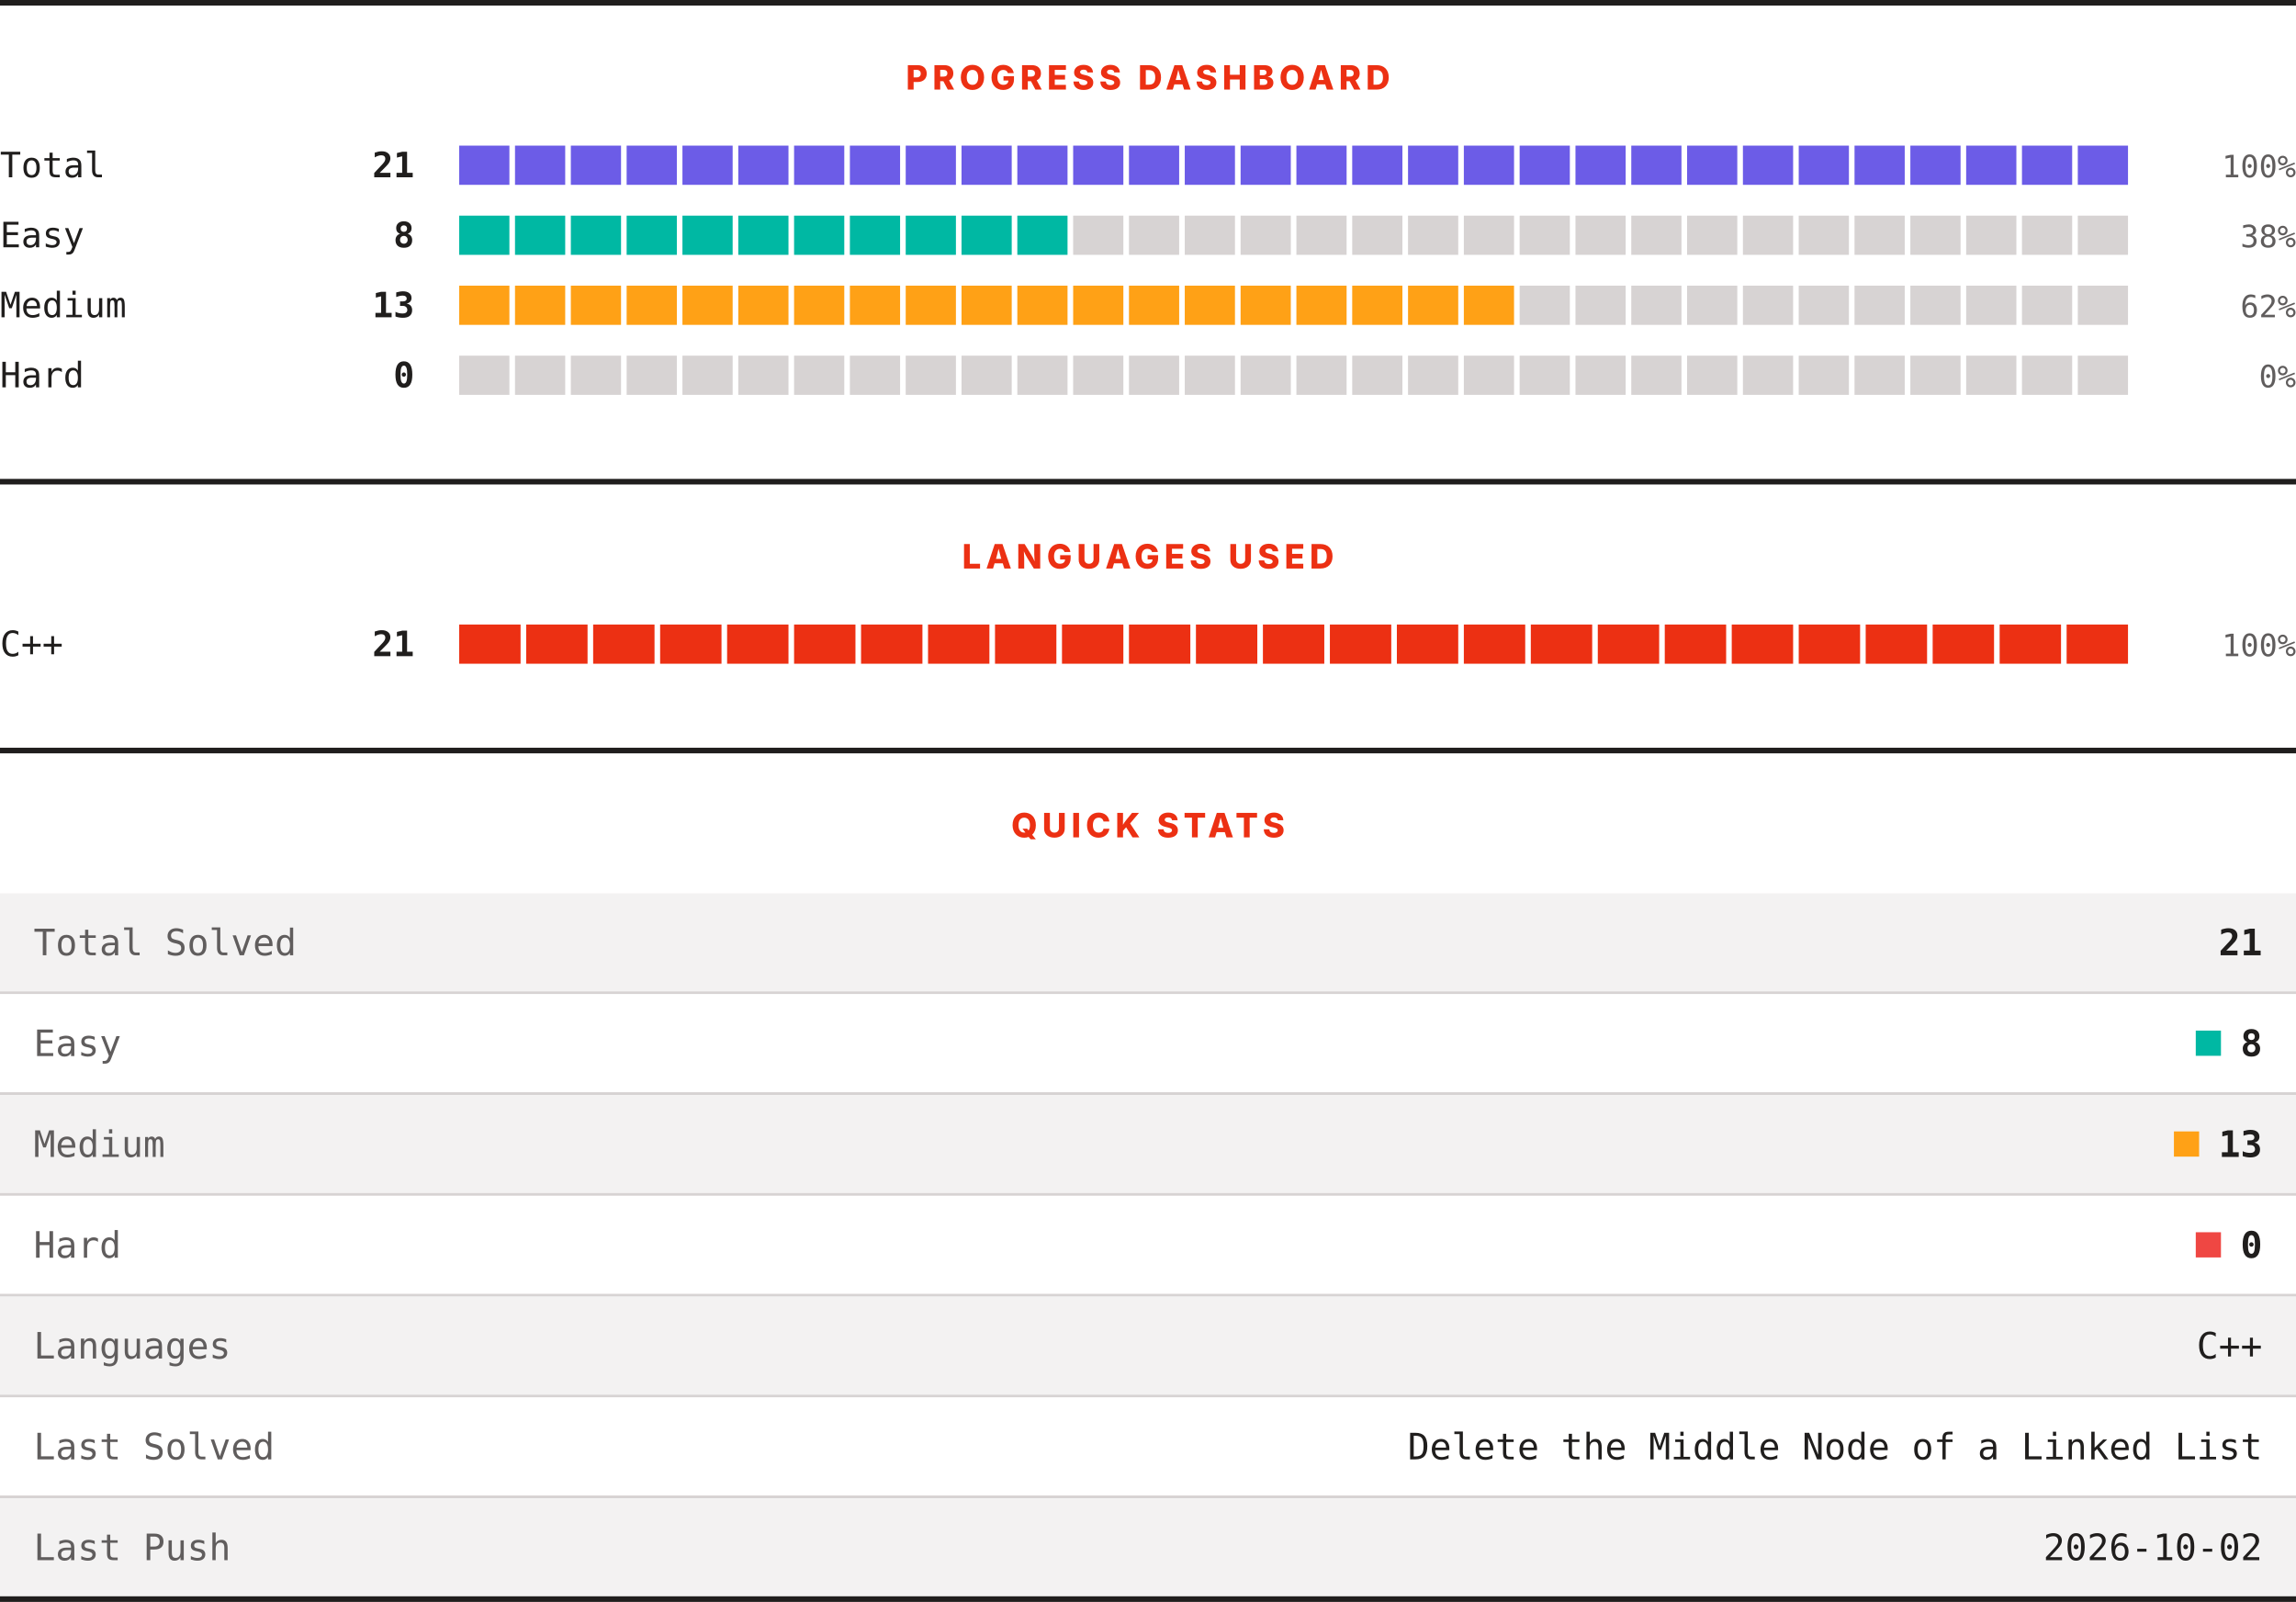
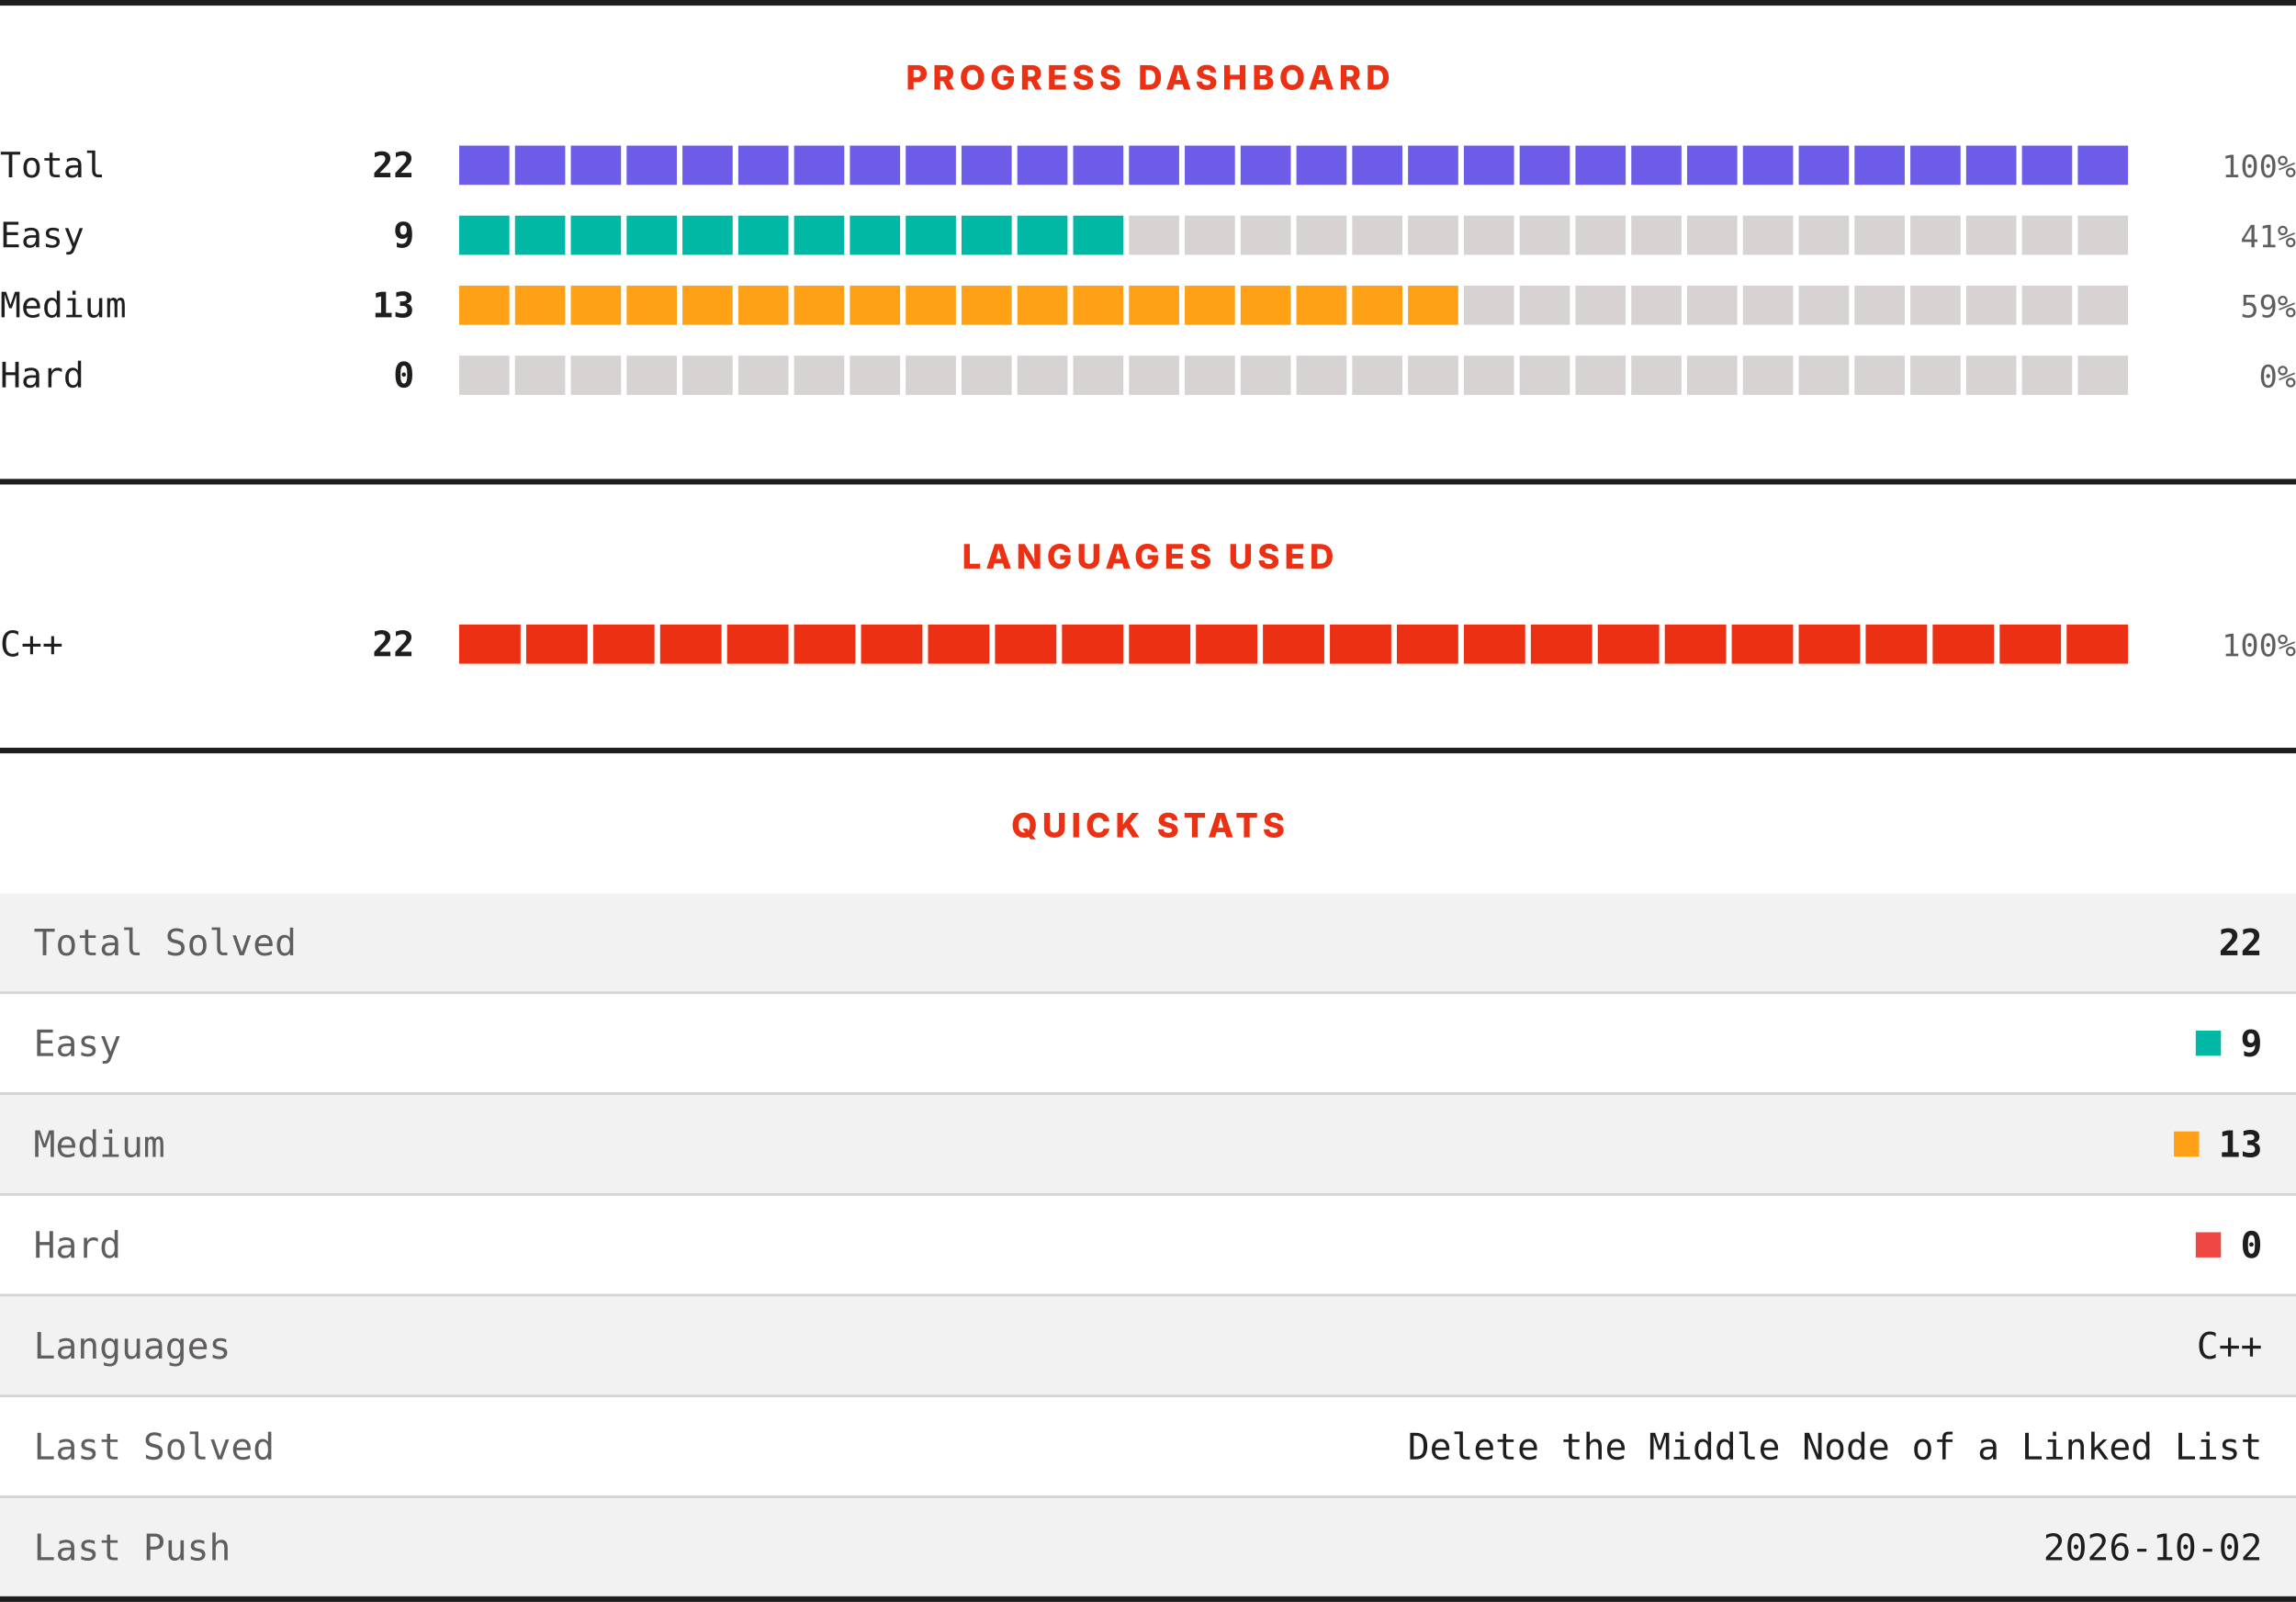
<svg xmlns="http://www.w3.org/2000/svg" width="820" height="572" viewBox="0 0 820 572" role="img" aria-label="LeetCode progress, languages and quick stats">
  <rect width="820" height="572" fill="#ffffff" />
  <rect x="0" y="0" width="820" height="2" fill="#201e1d" />
  <text x="410" y="32" text-anchor="middle" font-family="Archivo, system-ui, -apple-system, Segoe UI, sans-serif" font-size="12" font-weight="800" letter-spacing="1.68" fill="#ec3013">PROGRESS DASHBOARD</text>
  <text x="0" y="63.3" font-family="ui-monospace, SFMono-Regular, Menlo, Consolas, monospace" font-size="12.5" fill="#201e1d">Total</text>
-   <text x="148" y="63.3" text-anchor="end" font-family="ui-monospace, SFMono-Regular, Menlo, Consolas, monospace" font-size="12.5" font-weight="700" fill="#201e1d">21</text>
+   <text x="148" y="63.3" text-anchor="end" font-family="ui-monospace, SFMono-Regular, Menlo, Consolas, monospace" font-size="12.5" font-weight="700" fill="#201e1d">22</text>
  <rect x="164.00" y="52" width="17.93" height="14" fill="#6c5ce7" />
  <rect x="183.93" y="52" width="17.93" height="14" fill="#6c5ce7" />
  <rect x="203.87" y="52" width="17.93" height="14" fill="#6c5ce7" />
  <rect x="223.80" y="52" width="17.93" height="14" fill="#6c5ce7" />
  <rect x="243.73" y="52" width="17.93" height="14" fill="#6c5ce7" />
  <rect x="263.67" y="52" width="17.93" height="14" fill="#6c5ce7" />
  <rect x="283.60" y="52" width="17.93" height="14" fill="#6c5ce7" />
  <rect x="303.53" y="52" width="17.93" height="14" fill="#6c5ce7" />
  <rect x="323.47" y="52" width="17.93" height="14" fill="#6c5ce7" />
  <rect x="343.40" y="52" width="17.93" height="14" fill="#6c5ce7" />
  <rect x="363.33" y="52" width="17.93" height="14" fill="#6c5ce7" />
  <rect x="383.27" y="52" width="17.93" height="14" fill="#6c5ce7" />
  <rect x="403.20" y="52" width="17.93" height="14" fill="#6c5ce7" />
  <rect x="423.13" y="52" width="17.93" height="14" fill="#6c5ce7" />
  <rect x="443.07" y="52" width="17.93" height="14" fill="#6c5ce7" />
  <rect x="463.00" y="52" width="17.93" height="14" fill="#6c5ce7" />
  <rect x="482.93" y="52" width="17.93" height="14" fill="#6c5ce7" />
  <rect x="502.87" y="52" width="17.93" height="14" fill="#6c5ce7" />
  <rect x="522.80" y="52" width="17.93" height="14" fill="#6c5ce7" />
  <rect x="542.73" y="52" width="17.93" height="14" fill="#6c5ce7" />
  <rect x="562.67" y="52" width="17.93" height="14" fill="#6c5ce7" />
  <rect x="582.60" y="52" width="17.93" height="14" fill="#6c5ce7" />
  <rect x="602.53" y="52" width="17.93" height="14" fill="#6c5ce7" />
  <rect x="622.47" y="52" width="17.93" height="14" fill="#6c5ce7" />
  <rect x="642.40" y="52" width="17.93" height="14" fill="#6c5ce7" />
  <rect x="662.33" y="52" width="17.93" height="14" fill="#6c5ce7" />
  <rect x="682.27" y="52" width="17.93" height="14" fill="#6c5ce7" />
  <rect x="702.20" y="52" width="17.93" height="14" fill="#6c5ce7" />
  <rect x="722.13" y="52" width="17.93" height="14" fill="#6c5ce7" />
  <rect x="742.07" y="52" width="17.93" height="14" fill="#6c5ce7" />
  <text x="820" y="63.3" text-anchor="end" font-family="ui-monospace, SFMono-Regular, Menlo, Consolas, monospace" font-size="11" fill="#605d5d">100%</text>
  <text x="0" y="88.3" font-family="ui-monospace, SFMono-Regular, Menlo, Consolas, monospace" font-size="12.5" fill="#201e1d">Easy</text>
-   <text x="148" y="88.3" text-anchor="end" font-family="ui-monospace, SFMono-Regular, Menlo, Consolas, monospace" font-size="12.5" font-weight="700" fill="#201e1d">8</text>
+   <text x="148" y="88.3" text-anchor="end" font-family="ui-monospace, SFMono-Regular, Menlo, Consolas, monospace" font-size="12.5" font-weight="700" fill="#201e1d">9</text>
  <rect x="164.00" y="77" width="17.93" height="14" fill="#00b8a3" />
  <rect x="183.93" y="77" width="17.93" height="14" fill="#00b8a3" />
  <rect x="203.87" y="77" width="17.93" height="14" fill="#00b8a3" />
  <rect x="223.80" y="77" width="17.93" height="14" fill="#00b8a3" />
  <rect x="243.73" y="77" width="17.93" height="14" fill="#00b8a3" />
  <rect x="263.67" y="77" width="17.93" height="14" fill="#00b8a3" />
  <rect x="283.60" y="77" width="17.93" height="14" fill="#00b8a3" />
  <rect x="303.53" y="77" width="17.93" height="14" fill="#00b8a3" />
  <rect x="323.47" y="77" width="17.93" height="14" fill="#00b8a3" />
  <rect x="343.40" y="77" width="17.93" height="14" fill="#00b8a3" />
  <rect x="363.33" y="77" width="17.93" height="14" fill="#00b8a3" />
-   <rect x="383.27" y="77" width="17.93" height="14" fill="#d7d3d3" />
+   <rect x="383.27" y="77" width="17.93" height="14" fill="#00b8a3" />
  <rect x="403.20" y="77" width="17.93" height="14" fill="#d7d3d3" />
  <rect x="423.13" y="77" width="17.93" height="14" fill="#d7d3d3" />
  <rect x="443.07" y="77" width="17.93" height="14" fill="#d7d3d3" />
  <rect x="463.00" y="77" width="17.93" height="14" fill="#d7d3d3" />
  <rect x="482.93" y="77" width="17.93" height="14" fill="#d7d3d3" />
  <rect x="502.87" y="77" width="17.93" height="14" fill="#d7d3d3" />
  <rect x="522.80" y="77" width="17.93" height="14" fill="#d7d3d3" />
  <rect x="542.73" y="77" width="17.93" height="14" fill="#d7d3d3" />
  <rect x="562.67" y="77" width="17.93" height="14" fill="#d7d3d3" />
  <rect x="582.60" y="77" width="17.93" height="14" fill="#d7d3d3" />
  <rect x="602.53" y="77" width="17.93" height="14" fill="#d7d3d3" />
  <rect x="622.47" y="77" width="17.93" height="14" fill="#d7d3d3" />
  <rect x="642.40" y="77" width="17.93" height="14" fill="#d7d3d3" />
  <rect x="662.33" y="77" width="17.93" height="14" fill="#d7d3d3" />
  <rect x="682.27" y="77" width="17.93" height="14" fill="#d7d3d3" />
  <rect x="702.20" y="77" width="17.93" height="14" fill="#d7d3d3" />
  <rect x="722.13" y="77" width="17.93" height="14" fill="#d7d3d3" />
  <rect x="742.07" y="77" width="17.93" height="14" fill="#d7d3d3" />
-   <text x="820" y="88.3" text-anchor="end" font-family="ui-monospace, SFMono-Regular, Menlo, Consolas, monospace" font-size="11" fill="#605d5d">38%</text>
+   <text x="820" y="88.3" text-anchor="end" font-family="ui-monospace, SFMono-Regular, Menlo, Consolas, monospace" font-size="11" fill="#605d5d">41%</text>
  <text x="0" y="113.3" font-family="ui-monospace, SFMono-Regular, Menlo, Consolas, monospace" font-size="12.5" fill="#201e1d">Medium</text>
  <text x="148" y="113.3" text-anchor="end" font-family="ui-monospace, SFMono-Regular, Menlo, Consolas, monospace" font-size="12.5" font-weight="700" fill="#201e1d">13</text>
  <rect x="164.00" y="102" width="17.93" height="14" fill="#ffa116" />
  <rect x="183.93" y="102" width="17.93" height="14" fill="#ffa116" />
  <rect x="203.87" y="102" width="17.93" height="14" fill="#ffa116" />
  <rect x="223.80" y="102" width="17.93" height="14" fill="#ffa116" />
  <rect x="243.73" y="102" width="17.93" height="14" fill="#ffa116" />
  <rect x="263.67" y="102" width="17.93" height="14" fill="#ffa116" />
  <rect x="283.60" y="102" width="17.93" height="14" fill="#ffa116" />
  <rect x="303.53" y="102" width="17.93" height="14" fill="#ffa116" />
  <rect x="323.47" y="102" width="17.93" height="14" fill="#ffa116" />
  <rect x="343.40" y="102" width="17.93" height="14" fill="#ffa116" />
  <rect x="363.33" y="102" width="17.93" height="14" fill="#ffa116" />
  <rect x="383.27" y="102" width="17.93" height="14" fill="#ffa116" />
  <rect x="403.20" y="102" width="17.93" height="14" fill="#ffa116" />
  <rect x="423.13" y="102" width="17.93" height="14" fill="#ffa116" />
  <rect x="443.07" y="102" width="17.93" height="14" fill="#ffa116" />
  <rect x="463.00" y="102" width="17.93" height="14" fill="#ffa116" />
  <rect x="482.93" y="102" width="17.93" height="14" fill="#ffa116" />
  <rect x="502.87" y="102" width="17.93" height="14" fill="#ffa116" />
-   <rect x="522.80" y="102" width="17.93" height="14" fill="#ffa116" />
+   <rect x="522.80" y="102" width="17.93" height="14" fill="#d7d3d3" />
  <rect x="542.73" y="102" width="17.93" height="14" fill="#d7d3d3" />
  <rect x="562.67" y="102" width="17.93" height="14" fill="#d7d3d3" />
  <rect x="582.60" y="102" width="17.93" height="14" fill="#d7d3d3" />
  <rect x="602.53" y="102" width="17.93" height="14" fill="#d7d3d3" />
  <rect x="622.47" y="102" width="17.93" height="14" fill="#d7d3d3" />
  <rect x="642.40" y="102" width="17.93" height="14" fill="#d7d3d3" />
  <rect x="662.33" y="102" width="17.93" height="14" fill="#d7d3d3" />
  <rect x="682.27" y="102" width="17.93" height="14" fill="#d7d3d3" />
  <rect x="702.20" y="102" width="17.93" height="14" fill="#d7d3d3" />
  <rect x="722.13" y="102" width="17.93" height="14" fill="#d7d3d3" />
  <rect x="742.07" y="102" width="17.93" height="14" fill="#d7d3d3" />
-   <text x="820" y="113.3" text-anchor="end" font-family="ui-monospace, SFMono-Regular, Menlo, Consolas, monospace" font-size="11" fill="#605d5d">62%</text>
+   <text x="820" y="113.3" text-anchor="end" font-family="ui-monospace, SFMono-Regular, Menlo, Consolas, monospace" font-size="11" fill="#605d5d">59%</text>
  <text x="0" y="138.3" font-family="ui-monospace, SFMono-Regular, Menlo, Consolas, monospace" font-size="12.5" fill="#201e1d">Hard</text>
  <text x="148" y="138.3" text-anchor="end" font-family="ui-monospace, SFMono-Regular, Menlo, Consolas, monospace" font-size="12.5" font-weight="700" fill="#201e1d">0</text>
  <rect x="164.00" y="127" width="17.93" height="14" fill="#d7d3d3" />
  <rect x="183.93" y="127" width="17.93" height="14" fill="#d7d3d3" />
  <rect x="203.87" y="127" width="17.93" height="14" fill="#d7d3d3" />
  <rect x="223.80" y="127" width="17.93" height="14" fill="#d7d3d3" />
  <rect x="243.73" y="127" width="17.93" height="14" fill="#d7d3d3" />
  <rect x="263.67" y="127" width="17.93" height="14" fill="#d7d3d3" />
  <rect x="283.60" y="127" width="17.93" height="14" fill="#d7d3d3" />
  <rect x="303.53" y="127" width="17.93" height="14" fill="#d7d3d3" />
  <rect x="323.47" y="127" width="17.93" height="14" fill="#d7d3d3" />
  <rect x="343.40" y="127" width="17.93" height="14" fill="#d7d3d3" />
  <rect x="363.33" y="127" width="17.93" height="14" fill="#d7d3d3" />
  <rect x="383.27" y="127" width="17.93" height="14" fill="#d7d3d3" />
  <rect x="403.20" y="127" width="17.93" height="14" fill="#d7d3d3" />
  <rect x="423.13" y="127" width="17.93" height="14" fill="#d7d3d3" />
  <rect x="443.07" y="127" width="17.93" height="14" fill="#d7d3d3" />
  <rect x="463.00" y="127" width="17.93" height="14" fill="#d7d3d3" />
  <rect x="482.93" y="127" width="17.93" height="14" fill="#d7d3d3" />
  <rect x="502.87" y="127" width="17.93" height="14" fill="#d7d3d3" />
  <rect x="522.80" y="127" width="17.93" height="14" fill="#d7d3d3" />
  <rect x="542.73" y="127" width="17.93" height="14" fill="#d7d3d3" />
  <rect x="562.67" y="127" width="17.93" height="14" fill="#d7d3d3" />
  <rect x="582.60" y="127" width="17.93" height="14" fill="#d7d3d3" />
  <rect x="602.53" y="127" width="17.93" height="14" fill="#d7d3d3" />
  <rect x="622.47" y="127" width="17.93" height="14" fill="#d7d3d3" />
  <rect x="642.40" y="127" width="17.93" height="14" fill="#d7d3d3" />
  <rect x="662.33" y="127" width="17.93" height="14" fill="#d7d3d3" />
  <rect x="682.27" y="127" width="17.93" height="14" fill="#d7d3d3" />
  <rect x="702.20" y="127" width="17.93" height="14" fill="#d7d3d3" />
  <rect x="722.13" y="127" width="17.93" height="14" fill="#d7d3d3" />
  <rect x="742.07" y="127" width="17.93" height="14" fill="#d7d3d3" />
  <text x="820" y="138.3" text-anchor="end" font-family="ui-monospace, SFMono-Regular, Menlo, Consolas, monospace" font-size="11" fill="#605d5d">0%</text>
  <rect x="0" y="171" width="820" height="2" fill="#201e1d" />
  <text x="410" y="203" text-anchor="middle" font-family="Archivo, system-ui, -apple-system, Segoe UI, sans-serif" font-size="12" font-weight="800" letter-spacing="1.68" fill="#ec3013">LANGUAGES USED</text>
  <text x="0" y="234.3" font-family="ui-monospace, SFMono-Regular, Menlo, Consolas, monospace" font-size="12.5" fill="#201e1d">C++</text>
-   <text x="148" y="234.3" text-anchor="end" font-family="ui-monospace, SFMono-Regular, Menlo, Consolas, monospace" font-size="12.5" font-weight="700" fill="#201e1d">21</text>
+   <text x="148" y="234.3" text-anchor="end" font-family="ui-monospace, SFMono-Regular, Menlo, Consolas, monospace" font-size="12.5" font-weight="700" fill="#201e1d">22</text>
  <rect x="164.00" y="223" width="21.92" height="14" fill="#ec3013" />
  <rect x="187.92" y="223" width="21.92" height="14" fill="#ec3013" />
  <rect x="211.84" y="223" width="21.92" height="14" fill="#ec3013" />
  <rect x="235.76" y="223" width="21.92" height="14" fill="#ec3013" />
  <rect x="259.68" y="223" width="21.92" height="14" fill="#ec3013" />
  <rect x="283.60" y="223" width="21.92" height="14" fill="#ec3013" />
  <rect x="307.52" y="223" width="21.92" height="14" fill="#ec3013" />
  <rect x="331.44" y="223" width="21.92" height="14" fill="#ec3013" />
  <rect x="355.36" y="223" width="21.92" height="14" fill="#ec3013" />
  <rect x="379.28" y="223" width="21.92" height="14" fill="#ec3013" />
  <rect x="403.20" y="223" width="21.92" height="14" fill="#ec3013" />
  <rect x="427.12" y="223" width="21.92" height="14" fill="#ec3013" />
  <rect x="451.04" y="223" width="21.92" height="14" fill="#ec3013" />
  <rect x="474.96" y="223" width="21.92" height="14" fill="#ec3013" />
  <rect x="498.88" y="223" width="21.92" height="14" fill="#ec3013" />
  <rect x="522.80" y="223" width="21.92" height="14" fill="#ec3013" />
  <rect x="546.72" y="223" width="21.92" height="14" fill="#ec3013" />
  <rect x="570.64" y="223" width="21.92" height="14" fill="#ec3013" />
  <rect x="594.56" y="223" width="21.92" height="14" fill="#ec3013" />
  <rect x="618.48" y="223" width="21.92" height="14" fill="#ec3013" />
  <rect x="642.40" y="223" width="21.92" height="14" fill="#ec3013" />
  <rect x="666.32" y="223" width="21.92" height="14" fill="#ec3013" />
  <rect x="690.24" y="223" width="21.92" height="14" fill="#ec3013" />
  <rect x="714.16" y="223" width="21.92" height="14" fill="#ec3013" />
  <rect x="738.08" y="223" width="21.92" height="14" fill="#ec3013" />
  <text x="820" y="234.3" text-anchor="end" font-family="ui-monospace, SFMono-Regular, Menlo, Consolas, monospace" font-size="11" fill="#605d5d">100%</text>
  <rect x="0" y="267" width="820" height="2" fill="#201e1d" />
  <text x="410" y="299" text-anchor="middle" font-family="Archivo, system-ui, -apple-system, Segoe UI, sans-serif" font-size="12" font-weight="800" letter-spacing="1.68" fill="#ec3013">QUICK STATS</text>
  <rect x="0" y="319" width="820" height="35" fill="#f3f2f2" />
  <text x="12" y="341.1" font-family="ui-monospace, SFMono-Regular, Menlo, Consolas, monospace" font-size="13" fill="#605d5d">Total Solved</text>
-   <text x="808" y="341.1" text-anchor="end" font-family="ui-monospace, SFMono-Regular, Menlo, Consolas, monospace" font-size="13" font-weight="700" fill="#201e1d">21</text>
+   <text x="808" y="341.1" text-anchor="end" font-family="ui-monospace, SFMono-Regular, Menlo, Consolas, monospace" font-size="13" font-weight="700" fill="#201e1d">22</text>
  <rect x="0" y="354" width="820" height="1" fill="#d7d3d3" />
  <rect x="0" y="355" width="820" height="35" fill="#ffffff" />
  <text x="12" y="377.1" font-family="ui-monospace, SFMono-Regular, Menlo, Consolas, monospace" font-size="13" fill="#605d5d">Easy</text>
  <rect x="784.2" y="368" width="9" height="9" fill="#00b8a3" />
-   <text x="808" y="377.1" text-anchor="end" font-family="ui-monospace, SFMono-Regular, Menlo, Consolas, monospace" font-size="13" font-weight="700" fill="#201e1d">8</text>
+   <text x="808" y="377.1" text-anchor="end" font-family="ui-monospace, SFMono-Regular, Menlo, Consolas, monospace" font-size="13" font-weight="700" fill="#201e1d">9</text>
  <rect x="0" y="390" width="820" height="1" fill="#d7d3d3" />
  <rect x="0" y="391" width="820" height="35" fill="#f3f2f2" />
  <text x="12" y="413.1" font-family="ui-monospace, SFMono-Regular, Menlo, Consolas, monospace" font-size="13" fill="#605d5d">Medium</text>
  <rect x="776.4" y="404" width="9" height="9" fill="#ffa116" />
  <text x="808" y="413.1" text-anchor="end" font-family="ui-monospace, SFMono-Regular, Menlo, Consolas, monospace" font-size="13" font-weight="700" fill="#201e1d">13</text>
  <rect x="0" y="426" width="820" height="1" fill="#d7d3d3" />
  <rect x="0" y="427" width="820" height="35" fill="#ffffff" />
  <text x="12" y="449.1" font-family="ui-monospace, SFMono-Regular, Menlo, Consolas, monospace" font-size="13" fill="#605d5d">Hard</text>
  <rect x="784.2" y="440" width="9" height="9" fill="#ef4743" />
  <text x="808" y="449.1" text-anchor="end" font-family="ui-monospace, SFMono-Regular, Menlo, Consolas, monospace" font-size="13" font-weight="700" fill="#201e1d">0</text>
  <rect x="0" y="462" width="820" height="1" fill="#d7d3d3" />
  <rect x="0" y="463" width="820" height="35" fill="#f3f2f2" />
  <text x="12" y="485.1" font-family="ui-monospace, SFMono-Regular, Menlo, Consolas, monospace" font-size="13" fill="#605d5d">Languages</text>
  <text x="808" y="485.1" text-anchor="end" font-family="ui-monospace, SFMono-Regular, Menlo, Consolas, monospace" font-size="13" fill="#201e1d">C++</text>
  <rect x="0" y="498" width="820" height="1" fill="#d7d3d3" />
  <rect x="0" y="499" width="820" height="35" fill="#ffffff" />
  <text x="12" y="521.1" font-family="ui-monospace, SFMono-Regular, Menlo, Consolas, monospace" font-size="13" fill="#605d5d">Last Solved</text>
  <text x="808" y="521.1" text-anchor="end" font-family="ui-monospace, SFMono-Regular, Menlo, Consolas, monospace" font-size="13" fill="#201e1d">Delete the Middle Node of a Linked List</text>
  <rect x="0" y="534" width="820" height="1" fill="#d7d3d3" />
  <rect x="0" y="535" width="820" height="35" fill="#f3f2f2" />
  <text x="12" y="557.1" font-family="ui-monospace, SFMono-Regular, Menlo, Consolas, monospace" font-size="13" fill="#605d5d">Last Push</text>
  <text x="808" y="557.1" text-anchor="end" font-family="ui-monospace, SFMono-Regular, Menlo, Consolas, monospace" font-size="13" fill="#201e1d">2026-10-02</text>
  <rect x="0" y="570" width="820" height="2" fill="#201e1d" />
</svg>
